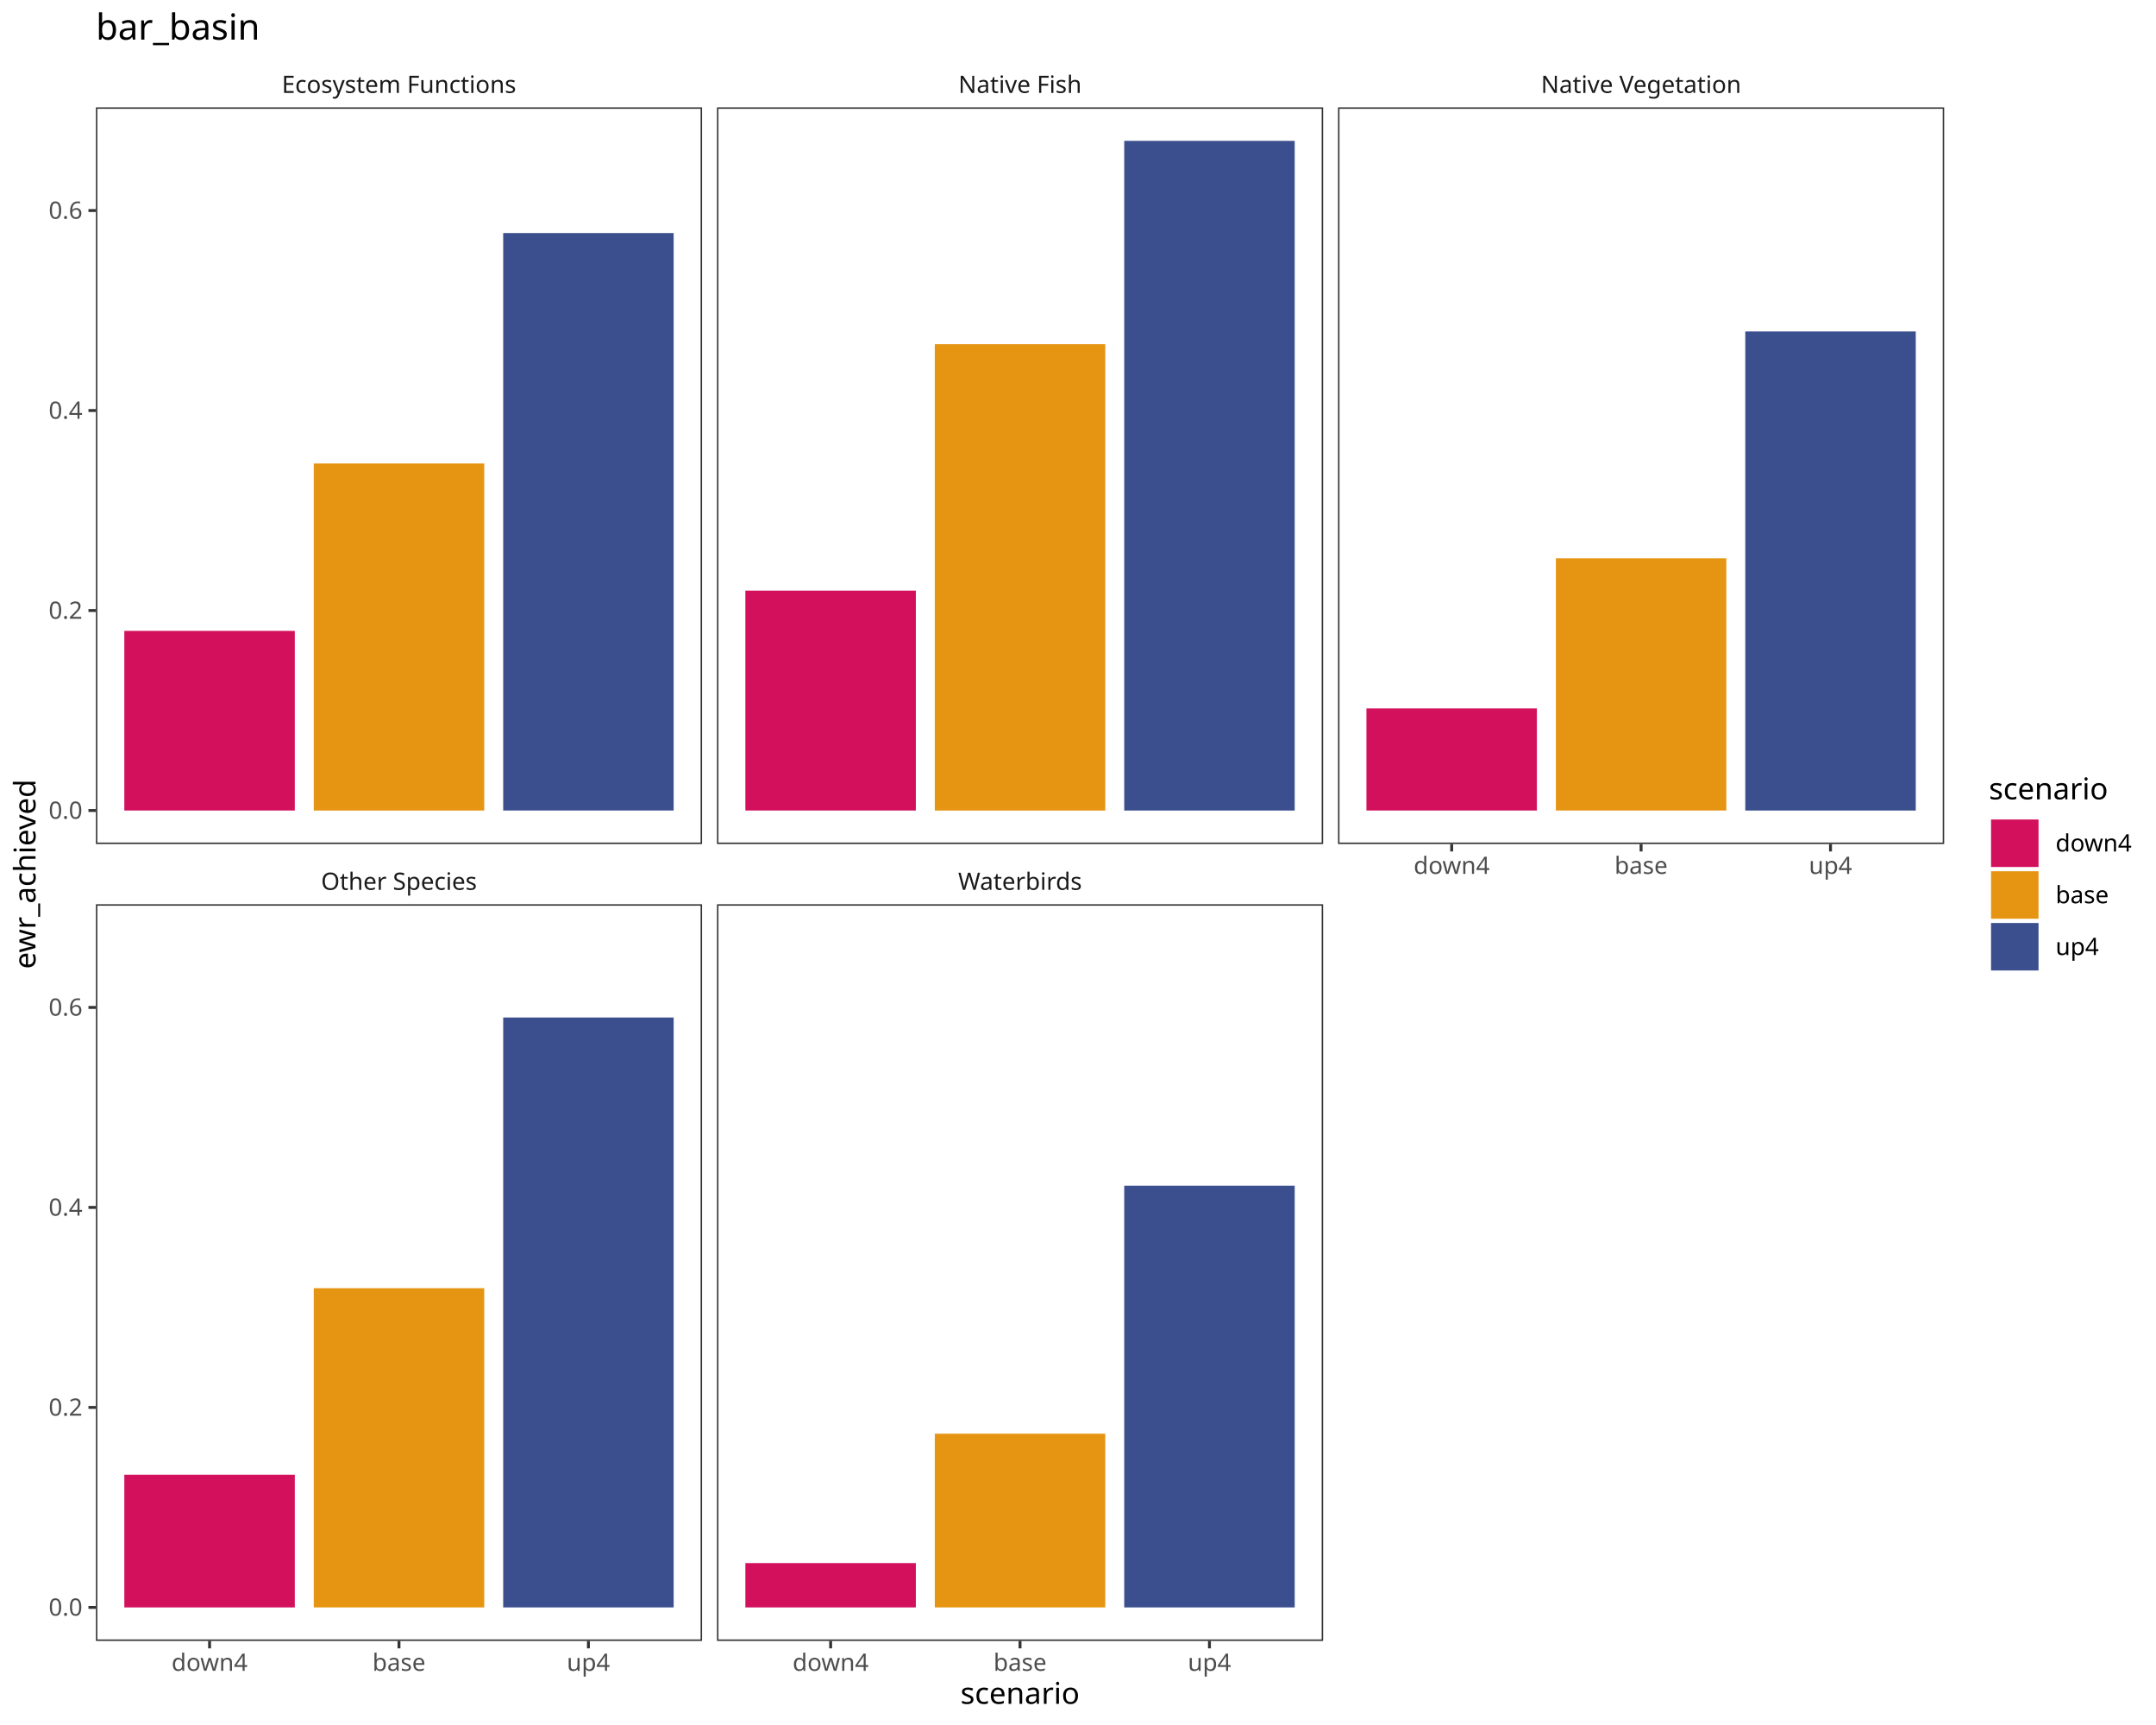
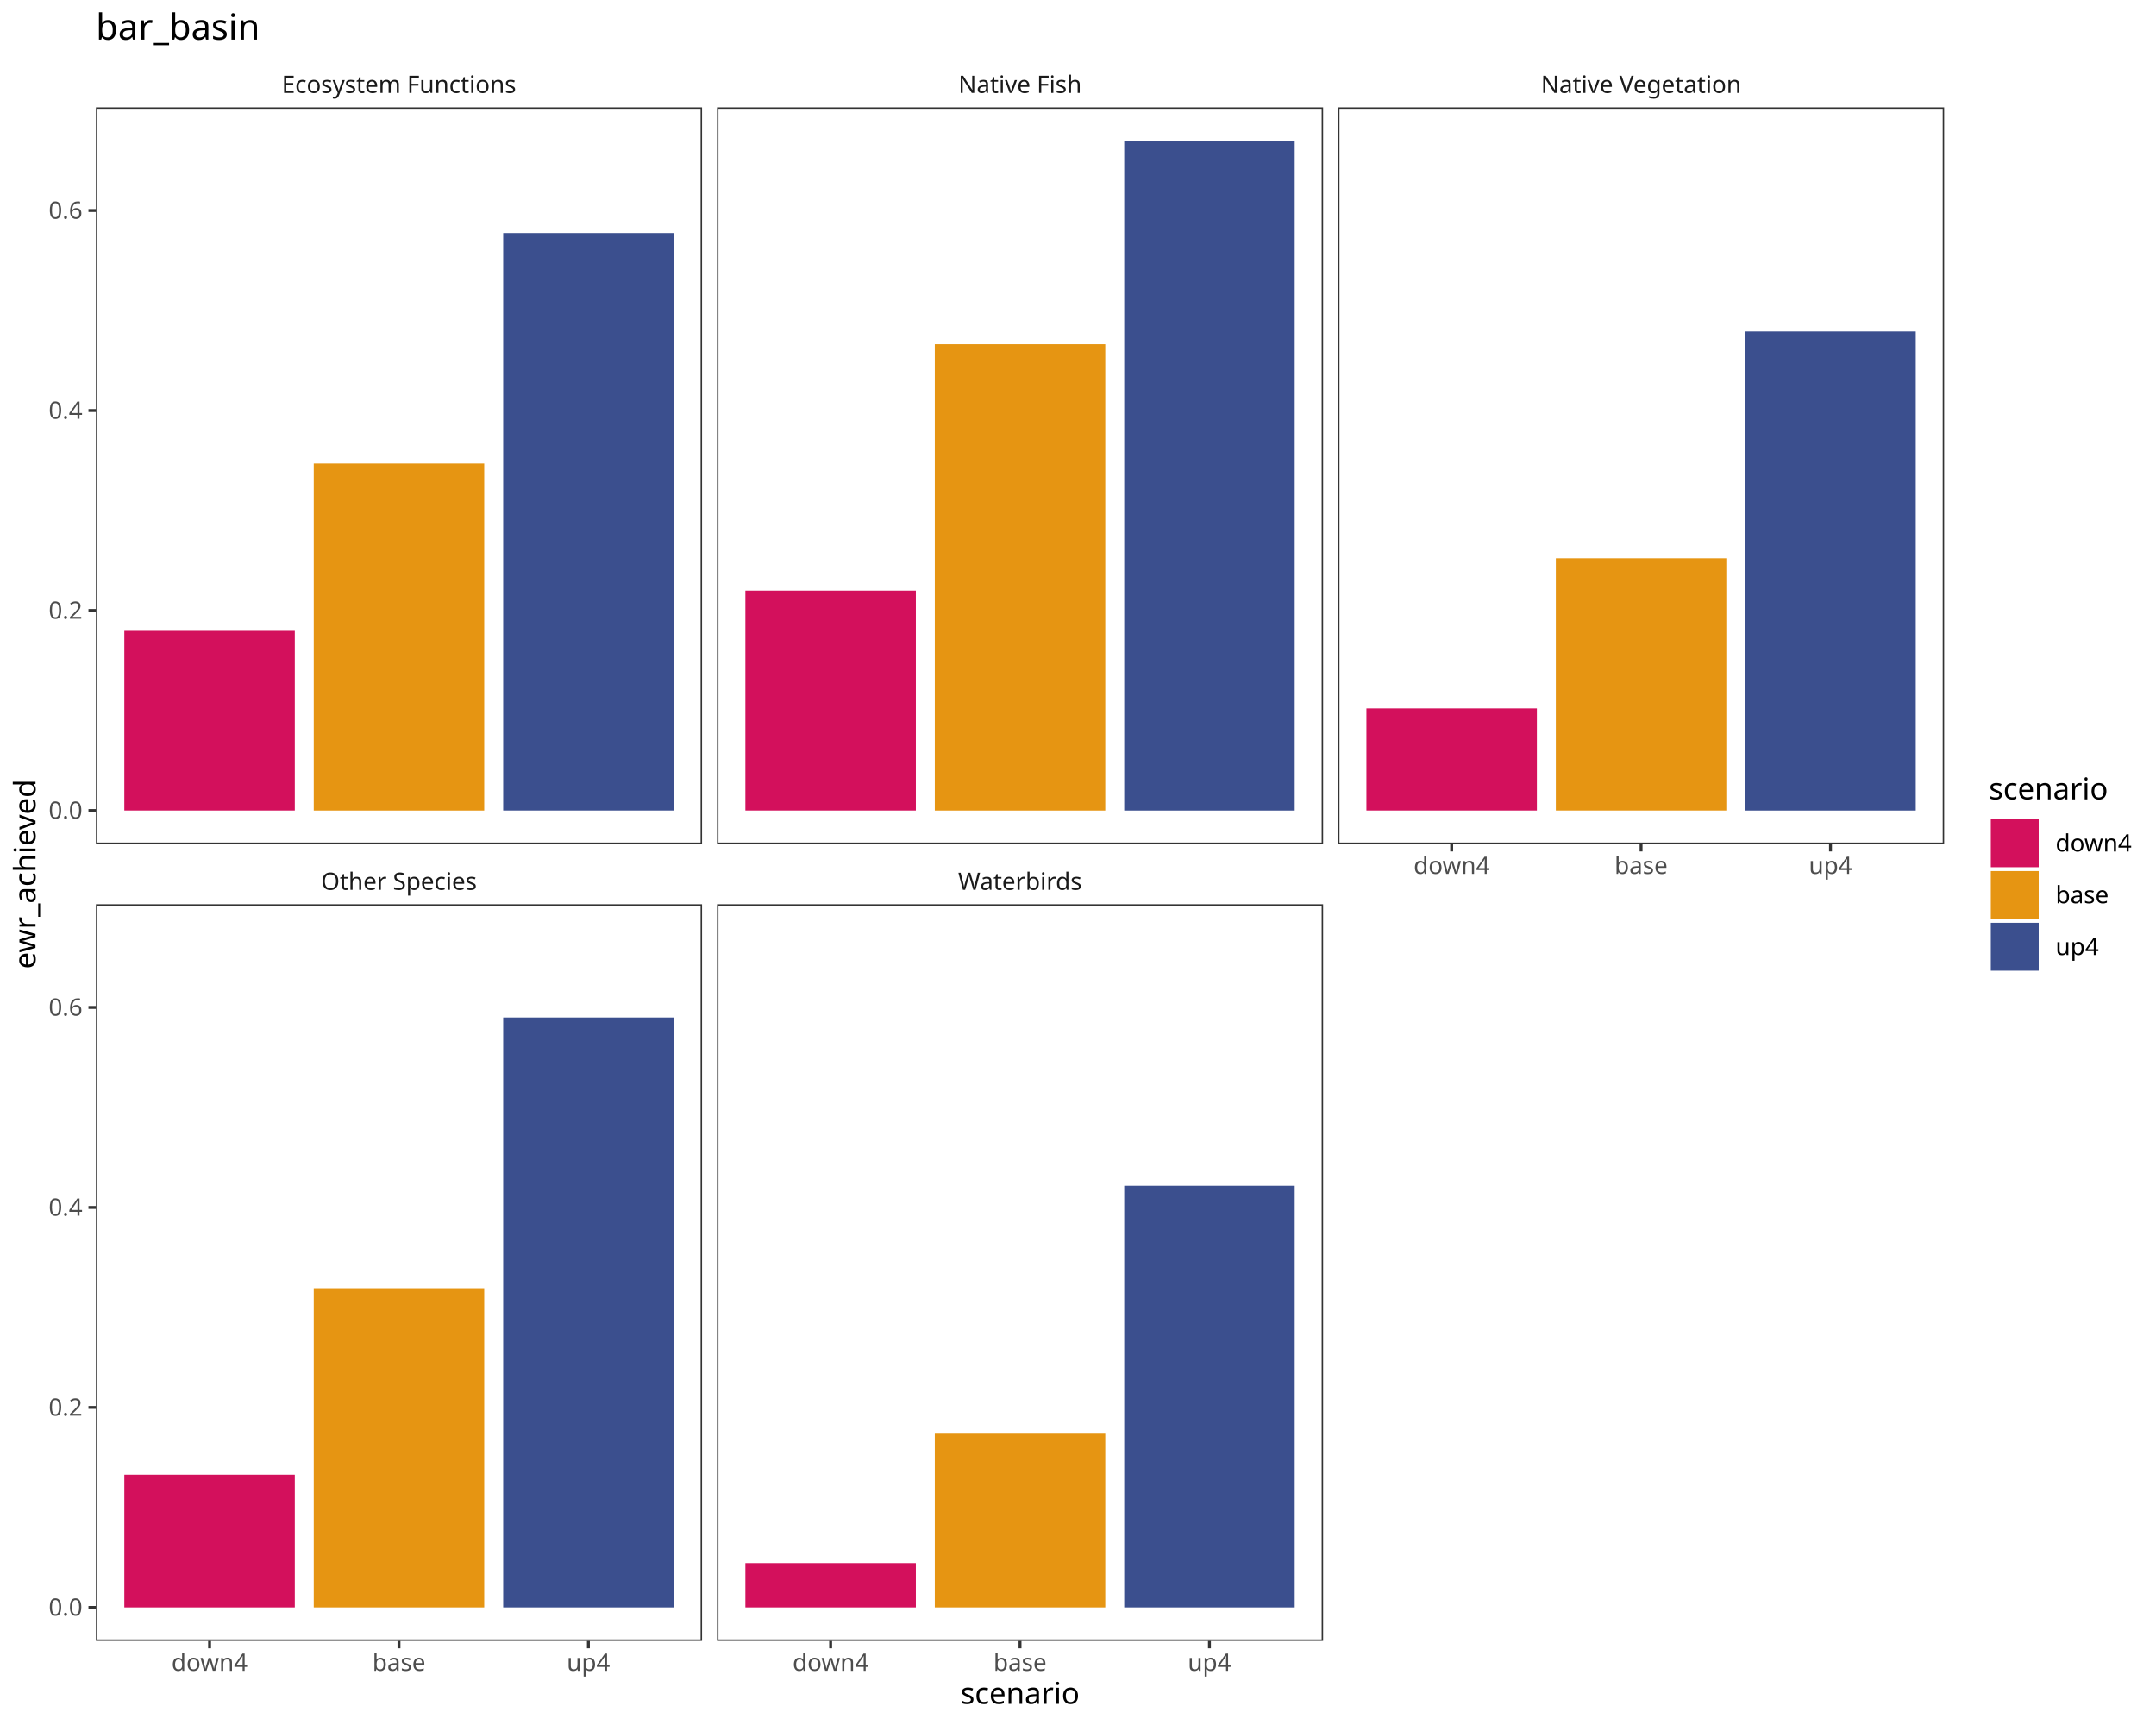
<svg xmlns="http://www.w3.org/2000/svg" class="svglite" data-engine-version="2.0" width="720.00pt" height="576.00pt" viewBox="0 0 720.00 576.00">
  <defs>
    <style type="text/css">
    .svglite line, .svglite polyline, .svglite polygon, .svglite path, .svglite rect, .svglite circle {
      fill: none;
      stroke: #000000;
      stroke-linecap: round;
      stroke-linejoin: round;
      stroke-miterlimit: 10.00;
    }
  </style>
  </defs>
  <rect width="100%" height="100%" style="stroke: none; fill: #FFFFFF;" />
  <defs>
    <clipPath id="cpMC4wMHw3MjAuMDB8MC4wMHw1NzYuMDA=">
      <rect x="0.00" y="0.00" width="720.00" height="576.00" />
    </clipPath>
  </defs>
  <g clip-path="url(#cpMC4wMHw3MjAuMDB8MC4wMHw1NzYuMDA=)">
    <rect x="0" y="0.00" width="720.00" height="576.00" style="stroke-width: 0.97; stroke: #FFFFFF; fill: #FFFFFF;" />
  </g>
  <defs>
    <clipPath id="cpMzIuMDN8MjM0LjQ1fDM1Ljg1fDI4MS44Mw==">
      <rect x="32.03" y="35.85" width="202.42" height="245.98" />
    </clipPath>
  </defs>
  <g clip-path="url(#cpMzIuMDN8MjM0LjQ1fDM1Ljg1fDI4MS44Mw==)">
    <rect x="32.03" y="35.85" width="202.42" height="245.98" style="stroke-width: 0.97; stroke: none; fill: #FFFFFF;" />
-     <rect x="104.78" y="154.76" width="56.93" height="115.89" style="stroke-width: 1.07; stroke: none; stroke-linecap: butt; stroke-linejoin: miter; fill: #E69512;" />
-     <rect x="41.52" y="210.66" width="56.93" height="59.98" style="stroke-width: 1.07; stroke: none; stroke-linecap: butt; stroke-linejoin: miter; fill: #D3105C;" />
-     <rect x="168.04" y="77.82" width="56.93" height="192.82" style="stroke-width: 1.07; stroke: none; stroke-linecap: butt; stroke-linejoin: miter; fill: #3B4F8E;" />
+     <rect x="104.78" y="154.76" width="56.93" height="115.89" style="stroke-width: 0.97; stroke: none; stroke-linecap: butt; stroke-linejoin: miter; fill: #E69512;" />
+     <rect x="41.52" y="210.66" width="56.93" height="59.98" style="stroke-width: 0.97; stroke: none; stroke-linecap: butt; stroke-linejoin: miter; fill: #D3105C;" />
+     <rect x="168.04" y="77.82" width="56.93" height="192.82" style="stroke-width: 0.97; stroke: none; stroke-linecap: butt; stroke-linejoin: miter; fill: #3B4F8E;" />
    <rect x="32.03" y="35.85" width="202.42" height="245.98" style="stroke-width: 0.97; stroke: #333333;" />
  </g>
  <g clip-path="url(#cpMC4wMHw3MjAuMDB8MC4wMHw1NzYuMDA=)">
</g>
  <defs>
    <clipPath id="cpMzIuMDN8MjM0LjQ1fDMwMS45NHw1NDcuOTI=">
      <rect x="32.03" y="301.94" width="202.42" height="245.98" />
    </clipPath>
  </defs>
  <g clip-path="url(#cpMzIuMDN8MjM0LjQ1fDMwMS45NHw1NDcuOTI=)">
    <rect x="32.03" y="301.94" width="202.42" height="245.98" style="stroke-width: 0.97; stroke: none; fill: #FFFFFF;" />
-     <rect x="104.78" y="430.14" width="56.93" height="106.60" style="stroke-width: 1.07; stroke: none; stroke-linecap: butt; stroke-linejoin: miter; fill: #E69512;" />
-     <rect x="41.52" y="492.42" width="56.93" height="44.32" style="stroke-width: 1.07; stroke: none; stroke-linecap: butt; stroke-linejoin: miter; fill: #D3105C;" />
-     <rect x="168.04" y="339.76" width="56.93" height="196.98" style="stroke-width: 1.07; stroke: none; stroke-linecap: butt; stroke-linejoin: miter; fill: #3B4F8E;" />
+     <rect x="104.78" y="430.14" width="56.93" height="106.60" style="stroke-width: 0.97; stroke: none; stroke-linecap: butt; stroke-linejoin: miter; fill: #E69512;" />
+     <rect x="41.52" y="492.42" width="56.93" height="44.32" style="stroke-width: 0.97; stroke: none; stroke-linecap: butt; stroke-linejoin: miter; fill: #D3105C;" />
+     <rect x="168.04" y="339.76" width="56.93" height="196.98" style="stroke-width: 0.97; stroke: none; stroke-linecap: butt; stroke-linejoin: miter; fill: #3B4F8E;" />
    <rect x="32.03" y="301.94" width="202.42" height="245.98" style="stroke-width: 0.97; stroke: #333333;" />
  </g>
  <g clip-path="url(#cpMC4wMHw3MjAuMDB8MC4wMHw1NzYuMDA=)">
</g>
  <defs>
    <clipPath id="cpMjM5LjQ0fDQ0MS44NXwzNS44NXwyODEuODM=">
      <rect x="239.44" y="35.85" width="202.42" height="245.98" />
    </clipPath>
  </defs>
  <g clip-path="url(#cpMjM5LjQ0fDQ0MS44NXwzNS44NXwyODEuODM=)">
    <rect x="239.44" y="35.85" width="202.42" height="245.98" style="stroke-width: 0.97; stroke: none; fill: #FFFFFF;" />
-     <rect x="312.18" y="114.93" width="56.93" height="155.72" style="stroke-width: 1.07; stroke: none; stroke-linecap: butt; stroke-linejoin: miter; fill: #E69512;" />
-     <rect x="248.92" y="197.21" width="56.93" height="73.43" style="stroke-width: 1.07; stroke: none; stroke-linecap: butt; stroke-linejoin: miter; fill: #D3105C;" />
-     <rect x="375.44" y="47.03" width="56.93" height="223.62" style="stroke-width: 1.07; stroke: none; stroke-linecap: butt; stroke-linejoin: miter; fill: #3B4F8E;" />
+     <rect x="312.18" y="114.93" width="56.93" height="155.72" style="stroke-width: 0.97; stroke: none; stroke-linecap: butt; stroke-linejoin: miter; fill: #E69512;" />
+     <rect x="248.92" y="197.21" width="56.93" height="73.43" style="stroke-width: 0.97; stroke: none; stroke-linecap: butt; stroke-linejoin: miter; fill: #D3105C;" />
+     <rect x="375.44" y="47.03" width="56.93" height="223.62" style="stroke-width: 0.97; stroke: none; stroke-linecap: butt; stroke-linejoin: miter; fill: #3B4F8E;" />
    <rect x="239.44" y="35.85" width="202.42" height="245.98" style="stroke-width: 0.97; stroke: #333333;" />
  </g>
  <g clip-path="url(#cpMC4wMHw3MjAuMDB8MC4wMHw1NzYuMDA=)">
</g>
  <defs>
    <clipPath id="cpMjM5LjQ0fDQ0MS44NXwzMDEuOTR8NTQ3Ljky">
      <rect x="239.44" y="301.94" width="202.42" height="245.98" />
    </clipPath>
  </defs>
  <g clip-path="url(#cpMjM5LjQ0fDQ0MS44NXwzMDEuOTR8NTQ3Ljky)">
    <rect x="239.44" y="301.94" width="202.42" height="245.98" style="stroke-width: 0.97; stroke: none; fill: #FFFFFF;" />
-     <rect x="312.18" y="478.73" width="56.93" height="58.01" style="stroke-width: 1.07; stroke: none; stroke-linecap: butt; stroke-linejoin: miter; fill: #E69512;" />
-     <rect x="248.92" y="521.94" width="56.93" height="14.80" style="stroke-width: 1.07; stroke: none; stroke-linecap: butt; stroke-linejoin: miter; fill: #D3105C;" />
-     <rect x="375.44" y="395.92" width="56.93" height="140.82" style="stroke-width: 1.07; stroke: none; stroke-linecap: butt; stroke-linejoin: miter; fill: #3B4F8E;" />
+     <rect x="312.18" y="478.73" width="56.93" height="58.01" style="stroke-width: 0.97; stroke: none; stroke-linecap: butt; stroke-linejoin: miter; fill: #E69512;" />
+     <rect x="248.92" y="521.94" width="56.93" height="14.80" style="stroke-width: 0.97; stroke: none; stroke-linecap: butt; stroke-linejoin: miter; fill: #D3105C;" />
+     <rect x="375.44" y="395.92" width="56.93" height="140.82" style="stroke-width: 0.97; stroke: none; stroke-linecap: butt; stroke-linejoin: miter; fill: #3B4F8E;" />
    <rect x="239.44" y="301.94" width="202.42" height="245.98" style="stroke-width: 0.97; stroke: #333333;" />
  </g>
  <g clip-path="url(#cpMC4wMHw3MjAuMDB8MC4wMHw1NzYuMDA=)">
</g>
  <defs>
    <clipPath id="cpNDQ2Ljg0fDY0OS4yNXwzNS44NXwyODEuODM=">
      <rect x="446.84" y="35.85" width="202.42" height="245.98" />
    </clipPath>
  </defs>
  <g clip-path="url(#cpNDQ2Ljg0fDY0OS4yNXwzNS44NXwyODEuODM=)">
    <rect x="446.84" y="35.85" width="202.42" height="245.98" style="stroke-width: 0.97; stroke: none; fill: #FFFFFF;" />
-     <rect x="519.58" y="186.43" width="56.93" height="84.21" style="stroke-width: 1.07; stroke: none; stroke-linecap: butt; stroke-linejoin: miter; fill: #E69512;" />
-     <rect x="456.32" y="236.55" width="56.93" height="34.09" style="stroke-width: 1.07; stroke: none; stroke-linecap: butt; stroke-linejoin: miter; fill: #D3105C;" />
-     <rect x="582.84" y="110.68" width="56.93" height="159.97" style="stroke-width: 1.07; stroke: none; stroke-linecap: butt; stroke-linejoin: miter; fill: #3B4F8E;" />
+     <rect x="519.58" y="186.43" width="56.93" height="84.21" style="stroke-width: 0.97; stroke: none; stroke-linecap: butt; stroke-linejoin: miter; fill: #E69512;" />
+     <rect x="456.32" y="236.55" width="56.93" height="34.09" style="stroke-width: 0.97; stroke: none; stroke-linecap: butt; stroke-linejoin: miter; fill: #D3105C;" />
+     <rect x="582.84" y="110.68" width="56.93" height="159.97" style="stroke-width: 0.97; stroke: none; stroke-linecap: butt; stroke-linejoin: miter; fill: #3B4F8E;" />
    <rect x="446.84" y="35.85" width="202.42" height="245.98" style="stroke-width: 0.97; stroke: #333333;" />
  </g>
-   <g clip-path="url(#cpMC4wMHw3MjAuMDB8MC4wMHw1NzYuMDA=)">
- </g>
-   <defs>
-     <clipPath id="cpNDQ2Ljg0fDY0OS4yNXwzMDEuOTR8NTQ3Ljky">
-       <rect x="446.84" y="301.94" width="202.42" height="245.98" />
-     </clipPath>
-   </defs>
-   <g clip-path="url(#cpNDQ2Ljg0fDY0OS4yNXwzMDEuOTR8NTQ3Ljky)">
- </g>
  <g clip-path="url(#cpMC4wMHw3MjAuMDB8MC4wMHw1NzYuMDA=)">
</g>
  <defs>
    <clipPath id="cpMzIuMDN8MjM0LjQ1fDI4Ni44MXwzMDEuOTQ=">
      <rect x="32.03" y="286.81" width="202.42" height="15.14" />
    </clipPath>
  </defs>
  <g clip-path="url(#cpMzIuMDN8MjM0LjQ1fDI4Ni44MXwzMDEuOTQ=)">
    <text x="133.24" y="297.13" text-anchor="middle" style="font-size: 8.00px; fill: #1A1A1A; font-family: sans;" textLength="50.70px" lengthAdjust="spacingAndGlyphs">Other Species</text>
  </g>
  <g clip-path="url(#cpMC4wMHw3MjAuMDB8MC4wMHw1NzYuMDA=)">
</g>
  <defs>
    <clipPath id="cpMjM5LjQ0fDQ0MS44NXwyODYuODF8MzAxLjk0">
      <rect x="239.44" y="286.81" width="202.42" height="15.14" />
    </clipPath>
  </defs>
  <g clip-path="url(#cpMjM5LjQ0fDQ0MS44NXwyODYuODF8MzAxLjk0)">
    <text x="340.64" y="297.13" text-anchor="middle" style="font-size: 8.00px; fill: #1A1A1A; font-family: sans;" textLength="38.68px" lengthAdjust="spacingAndGlyphs">Waterbirds</text>
  </g>
-   <g clip-path="url(#cpMC4wMHw3MjAuMDB8MC4wMHw1NzYuMDA=)">
- </g>
-   <defs>
-     <clipPath id="cpNDQ2Ljg0fDY0OS4yNXwyODYuODF8MzAxLjk0">
-       <rect x="446.84" y="286.81" width="202.42" height="15.14" />
-     </clipPath>
-   </defs>
-   <g clip-path="url(#cpNDQ2Ljg0fDY0OS4yNXwyODYuODF8MzAxLjk0)">
- </g>
  <g clip-path="url(#cpMC4wMHw3MjAuMDB8MC4wMHw1NzYuMDA=)">
</g>
  <defs>
    <clipPath id="cpMzIuMDN8MjM0LjQ1fDIwLjcxfDM1Ljg1">
      <rect x="32.03" y="20.71" width="202.42" height="15.14" />
    </clipPath>
  </defs>
  <g clip-path="url(#cpMzIuMDN8MjM0LjQ1fDIwLjcxfDM1Ljg1)">
    <text x="133.24" y="31.03" text-anchor="middle" style="font-size: 8.00px; fill: #1A1A1A; font-family: sans;" textLength="76.05px" lengthAdjust="spacingAndGlyphs">Ecosystem Functions</text>
  </g>
  <g clip-path="url(#cpMC4wMHw3MjAuMDB8MC4wMHw1NzYuMDA=)">
</g>
  <defs>
    <clipPath id="cpMjM5LjQ0fDQ0MS44NXwyMC43MXwzNS44NQ==">
      <rect x="239.44" y="20.71" width="202.42" height="15.14" />
    </clipPath>
  </defs>
  <g clip-path="url(#cpMjM5LjQ0fDQ0MS44NXwyMC43MXwzNS44NQ==)">
    <text x="340.64" y="31.03" text-anchor="middle" style="font-size: 8.00px; fill: #1A1A1A; font-family: sans;" textLength="40.02px" lengthAdjust="spacingAndGlyphs">Native Fish</text>
  </g>
  <g clip-path="url(#cpMC4wMHw3MjAuMDB8MC4wMHw1NzYuMDA=)">
</g>
  <defs>
    <clipPath id="cpNDQ2Ljg0fDY0OS4yNXwyMC43MXwzNS44NQ==">
      <rect x="446.84" y="20.71" width="202.42" height="15.14" />
    </clipPath>
  </defs>
  <g clip-path="url(#cpNDQ2Ljg0fDY0OS4yNXwyMC43MXwzNS44NQ==)">
    <text x="548.04" y="31.03" text-anchor="middle" style="font-size: 8.00px; fill: #1A1A1A; font-family: sans;" textLength="63.16px" lengthAdjust="spacingAndGlyphs">Native Vegetation</text>
  </g>
  <g clip-path="url(#cpMC4wMHw3MjAuMDB8MC4wMHw1NzYuMDA=)">
    <polyline points="69.99,550.41 69.99,547.92 " style="stroke-width: 0.97; stroke: #333333; stroke-linecap: butt;" />
    <polyline points="133.24,550.41 133.24,547.92 " style="stroke-width: 0.97; stroke: #333333; stroke-linecap: butt;" />
    <polyline points="196.50,550.41 196.50,547.92 " style="stroke-width: 0.97; stroke: #333333; stroke-linecap: butt;" />
    <text x="69.99" y="557.91" text-anchor="middle" style="font-size: 8.00px; fill: #4D4D4D; font-family: sans;" textLength="23.58px" lengthAdjust="spacingAndGlyphs">down4</text>
    <text x="133.24" y="557.91" text-anchor="middle" style="font-size: 8.00px; fill: #4D4D4D; font-family: sans;" textLength="17.35px" lengthAdjust="spacingAndGlyphs">base</text>
    <text x="196.50" y="557.91" text-anchor="middle" style="font-size: 8.00px; fill: #4D4D4D; font-family: sans;" textLength="13.35px" lengthAdjust="spacingAndGlyphs">up4</text>
    <polyline points="277.39,550.41 277.39,547.92 " style="stroke-width: 0.97; stroke: #333333; stroke-linecap: butt;" />
    <polyline points="340.64,550.41 340.64,547.92 " style="stroke-width: 0.97; stroke: #333333; stroke-linecap: butt;" />
    <polyline points="403.90,550.41 403.90,547.92 " style="stroke-width: 0.97; stroke: #333333; stroke-linecap: butt;" />
    <text x="277.39" y="557.91" text-anchor="middle" style="font-size: 8.00px; fill: #4D4D4D; font-family: sans;" textLength="23.58px" lengthAdjust="spacingAndGlyphs">down4</text>
    <text x="340.64" y="557.91" text-anchor="middle" style="font-size: 8.00px; fill: #4D4D4D; font-family: sans;" textLength="17.35px" lengthAdjust="spacingAndGlyphs">base</text>
    <text x="403.90" y="557.91" text-anchor="middle" style="font-size: 8.00px; fill: #4D4D4D; font-family: sans;" textLength="13.35px" lengthAdjust="spacingAndGlyphs">up4</text>
    <polyline points="484.79,284.32 484.79,281.83 " style="stroke-width: 0.97; stroke: #333333; stroke-linecap: butt;" />
    <polyline points="548.04,284.32 548.04,281.83 " style="stroke-width: 0.97; stroke: #333333; stroke-linecap: butt;" />
    <polyline points="611.30,284.32 611.30,281.83 " style="stroke-width: 0.97; stroke: #333333; stroke-linecap: butt;" />
    <text x="484.79" y="291.81" text-anchor="middle" style="font-size: 8.00px; fill: #4D4D4D; font-family: sans;" textLength="23.58px" lengthAdjust="spacingAndGlyphs">down4</text>
    <text x="548.04" y="291.81" text-anchor="middle" style="font-size: 8.00px; fill: #4D4D4D; font-family: sans;" textLength="17.35px" lengthAdjust="spacingAndGlyphs">base</text>
    <text x="611.30" y="291.81" text-anchor="middle" style="font-size: 8.00px; fill: #4D4D4D; font-family: sans;" textLength="13.35px" lengthAdjust="spacingAndGlyphs">up4</text>
    <text x="27.55" y="273.40" text-anchor="end" style="font-size: 8.00px; fill: #4D4D4D; font-family: sans;" textLength="11.12px" lengthAdjust="spacingAndGlyphs">0.0</text>
    <text x="27.55" y="206.62" text-anchor="end" style="font-size: 8.00px; fill: #4D4D4D; font-family: sans;" textLength="11.12px" lengthAdjust="spacingAndGlyphs">0.2</text>
    <text x="27.55" y="139.83" text-anchor="end" style="font-size: 8.00px; fill: #4D4D4D; font-family: sans;" textLength="11.12px" lengthAdjust="spacingAndGlyphs">0.4</text>
    <text x="27.55" y="73.05" text-anchor="end" style="font-size: 8.00px; fill: #4D4D4D; font-family: sans;" textLength="11.12px" lengthAdjust="spacingAndGlyphs">0.6</text>
    <polyline points="29.54,270.64 32.03,270.64 " style="stroke-width: 0.97; stroke: #333333; stroke-linecap: butt;" />
    <polyline points="29.54,203.86 32.03,203.86 " style="stroke-width: 0.97; stroke: #333333; stroke-linecap: butt;" />
    <polyline points="29.54,137.08 32.03,137.08 " style="stroke-width: 0.97; stroke: #333333; stroke-linecap: butt;" />
    <polyline points="29.54,70.30 32.03,70.30 " style="stroke-width: 0.97; stroke: #333333; stroke-linecap: butt;" />
    <text x="27.55" y="539.49" text-anchor="end" style="font-size: 8.00px; fill: #4D4D4D; font-family: sans;" textLength="11.12px" lengthAdjust="spacingAndGlyphs">0.0</text>
    <text x="27.55" y="472.71" text-anchor="end" style="font-size: 8.00px; fill: #4D4D4D; font-family: sans;" textLength="11.12px" lengthAdjust="spacingAndGlyphs">0.2</text>
    <text x="27.55" y="405.93" text-anchor="end" style="font-size: 8.00px; fill: #4D4D4D; font-family: sans;" textLength="11.12px" lengthAdjust="spacingAndGlyphs">0.4</text>
    <text x="27.55" y="339.14" text-anchor="end" style="font-size: 8.00px; fill: #4D4D4D; font-family: sans;" textLength="11.12px" lengthAdjust="spacingAndGlyphs">0.6</text>
    <polyline points="29.54,536.74 32.03,536.74 " style="stroke-width: 0.97; stroke: #333333; stroke-linecap: butt;" />
    <polyline points="29.54,469.96 32.03,469.96 " style="stroke-width: 0.97; stroke: #333333; stroke-linecap: butt;" />
    <polyline points="29.54,403.17 32.03,403.17 " style="stroke-width: 0.97; stroke: #333333; stroke-linecap: butt;" />
    <polyline points="29.54,336.39 32.03,336.39 " style="stroke-width: 0.97; stroke: #333333; stroke-linecap: butt;" />
    <text x="340.64" y="568.94" text-anchor="middle" style="font-size: 10.00px; font-family: sans;" textLength="37.81px" lengthAdjust="spacingAndGlyphs">scenario</text>
    <text transform="translate(11.86,291.88) rotate(-90)" text-anchor="middle" style="font-size: 10.00px; font-family: sans;" textLength="61.72px" lengthAdjust="spacingAndGlyphs">ewr_achieved</text>
    <rect x="659.22" y="254.01" width="55.80" height="75.74" style="stroke-width: 0.97; stroke: none; fill: #FFFFFF;" />
    <text x="664.20" y="266.91" style="font-size: 10.00px; font-family: sans;" textLength="37.81px" lengthAdjust="spacingAndGlyphs">scenario</text>
    <rect x="664.20" y="272.93" width="17.28" height="17.28" style="stroke-width: 0.97; stroke: none; fill: #FFFFFF;" />
-     <rect x="664.91" y="273.64" width="15.86" height="15.86" style="stroke-width: 1.07; stroke: none; stroke-linecap: butt; stroke-linejoin: miter; fill: #D3105C;" />
+     <rect x="664.84" y="273.58" width="15.99" height="15.99" style="stroke-width: 0.97; stroke: none; stroke-linecap: butt; stroke-linejoin: miter; fill: #D3105C;" />
    <rect x="664.20" y="290.21" width="17.28" height="17.28" style="stroke-width: 0.97; stroke: none; fill: #FFFFFF;" />
-     <rect x="664.91" y="290.92" width="15.86" height="15.86" style="stroke-width: 1.07; stroke: none; stroke-linecap: butt; stroke-linejoin: miter; fill: #E69512;" />
+     <rect x="664.84" y="290.86" width="15.99" height="15.99" style="stroke-width: 0.97; stroke: none; stroke-linecap: butt; stroke-linejoin: miter; fill: #E69512;" />
    <rect x="664.20" y="307.49" width="17.28" height="17.28" style="stroke-width: 0.97; stroke: none; fill: #FFFFFF;" />
-     <rect x="664.91" y="308.20" width="15.86" height="15.86" style="stroke-width: 1.07; stroke: none; stroke-linecap: butt; stroke-linejoin: miter; fill: #3B4F8E;" />
+     <rect x="664.84" y="308.14" width="15.99" height="15.99" style="stroke-width: 0.97; stroke: none; stroke-linecap: butt; stroke-linejoin: miter; fill: #3B4F8E;" />
    <text x="686.46" y="284.33" style="font-size: 8.00px; font-family: sans;" textLength="23.58px" lengthAdjust="spacingAndGlyphs">down4</text>
    <text x="686.46" y="301.61" style="font-size: 8.00px; font-family: sans;" textLength="17.35px" lengthAdjust="spacingAndGlyphs">base</text>
    <text x="686.46" y="318.89" style="font-size: 8.00px; font-family: sans;" textLength="13.35px" lengthAdjust="spacingAndGlyphs">up4</text>
    <text x="32.03" y="13.24" style="font-size: 12.00px; font-family: sans;" textLength="52.71px" lengthAdjust="spacingAndGlyphs">bar_basin</text>
  </g>
</svg>
